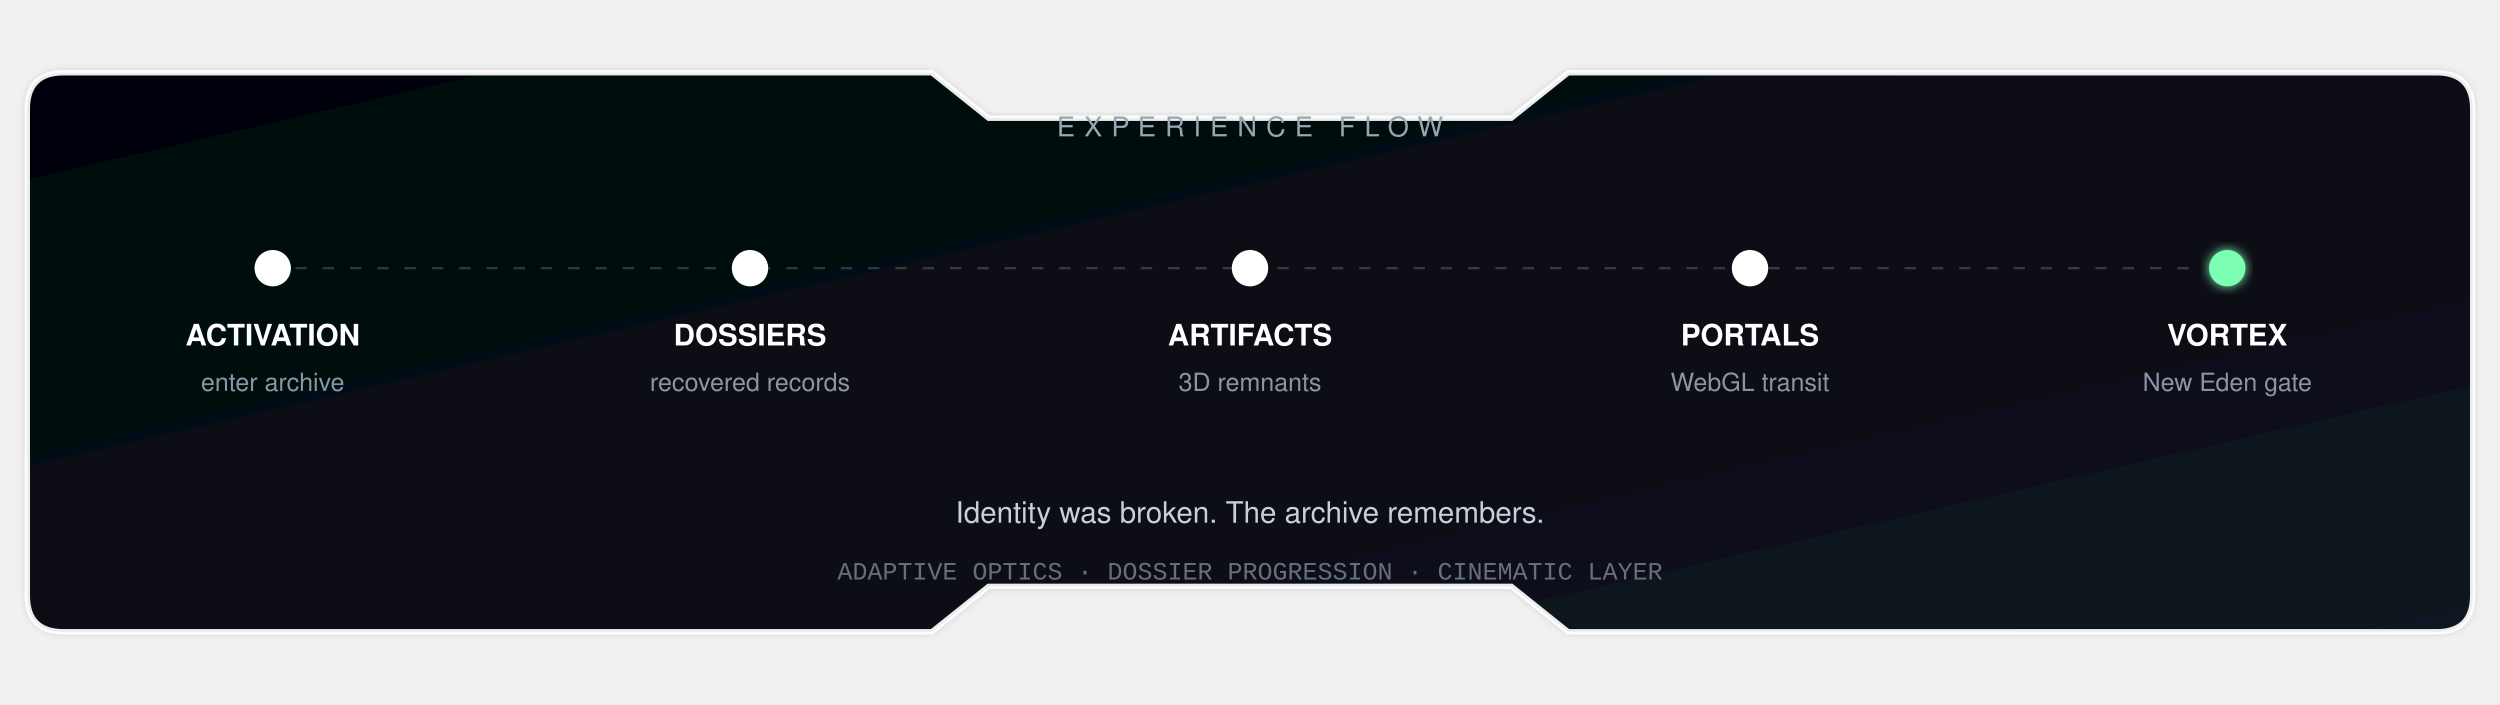
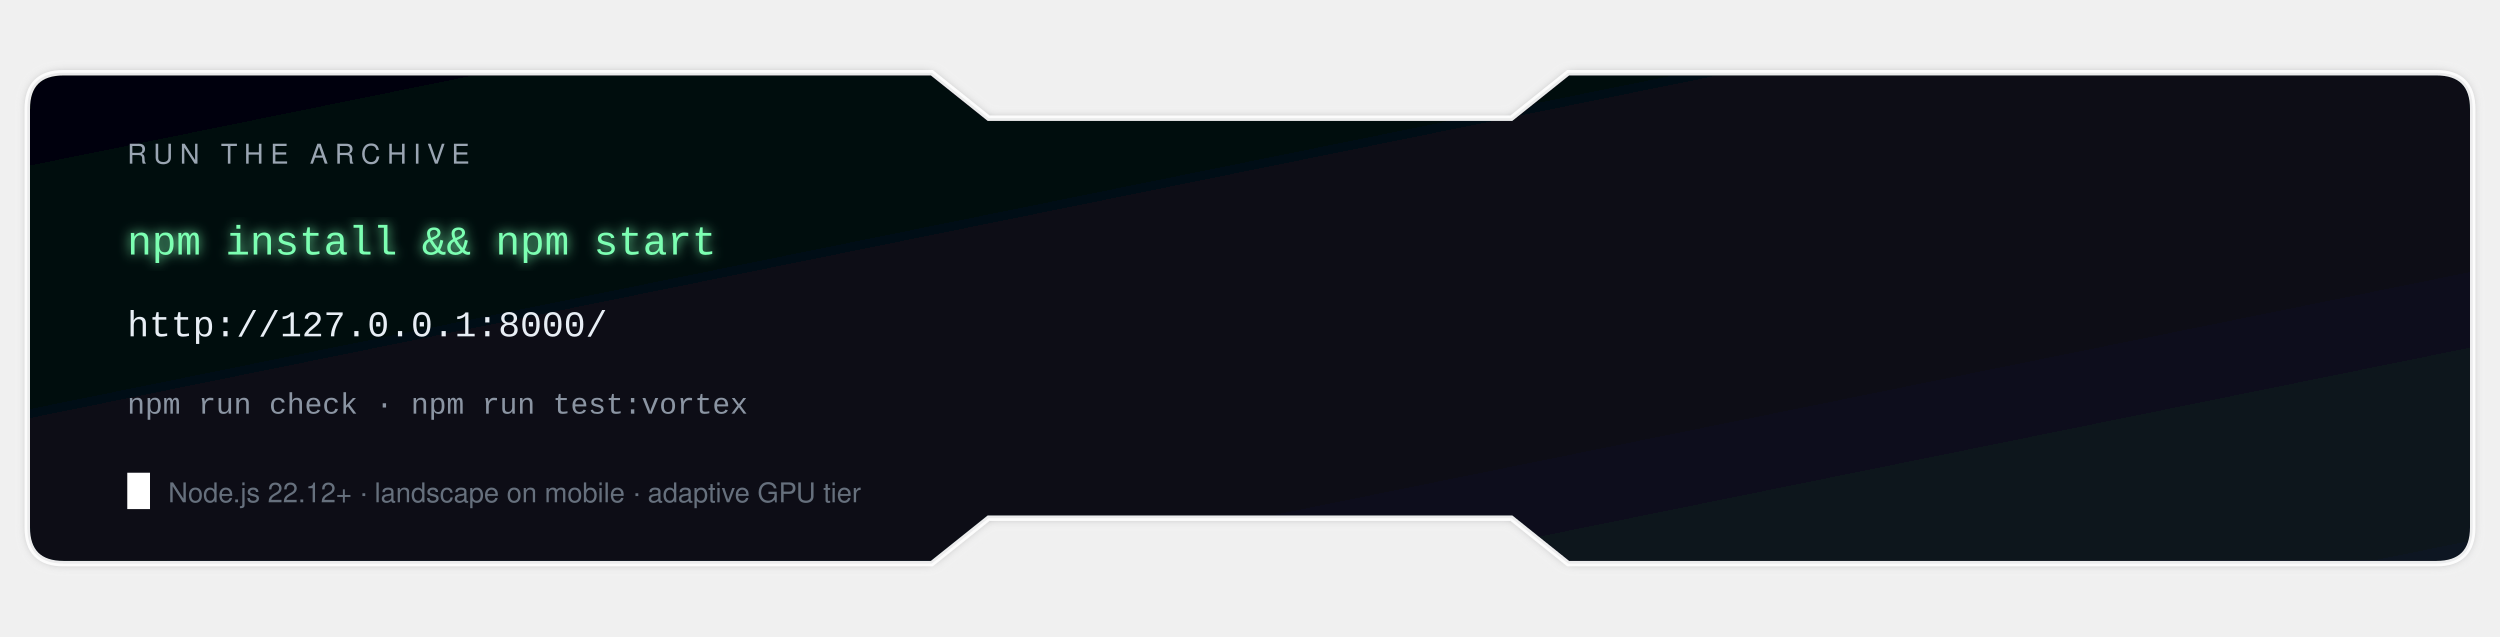
- <svg xmlns="http://www.w3.org/2000/svg" width="1100" height="310" viewBox="0 0 1100 310">
+ <svg xmlns="http://www.w3.org/2000/svg" width="1100" height="280" viewBox="0 0 1100 280">
  <defs>
-     <linearGradient id="obsE" x1="0" y1="0" x2="1" y2="1">
+     <linearGradient id="obsR" x1="0" y1="0" x2="1" y2="1">
      <stop offset="0%" stop-color="#03050A" />
      <stop offset="100%" stop-color="#0D1520" />
    </linearGradient>
-     <filter id="glowE" x="-20%" y="-20%" width="140%" height="140%">
-       <feGaussianBlur stdDeviation="2.4" result="b" />
+     <filter id="glowR" x="-20%" y="-20%" width="140%" height="140%">
+       <feGaussianBlur stdDeviation="2.5" result="b" />
      <feMerge>
        <feMergeNode in="b" />
        <feMergeNode in="SourceGraphic" />
      </feMerge>
    </filter>
  </defs>
-   <path d="M28,32 H410 L435,52 H665 L690,32 H1072 Q1088,32 1088,48 V262 Q1088,278 1072,278 H690 L665,258 H435 L410,278 H28 Q12,278 12,262 V48 Q12,32 28,32 Z" fill="url(#obsE)" stroke="#FFFFFF" stroke-opacity="0.92" stroke-width="2.4" filter="url(#glowE)" />
-   <text x="550" y="60" text-anchor="middle" font-family="Segoe UI, Helvetica, Arial, sans-serif" font-size="12" fill="#9AA5B2" letter-spacing="4">EXPERIENCE FLOW</text>
-   <path d="M130 118 H970" stroke="#FFFFFF" stroke-opacity="0.18" stroke-width="1" stroke-dasharray="5 7">
-     <animate attributeName="stroke-dashoffset" values="0;-24" dur="1.1s" repeatCount="indefinite" />
-   </path>
-   <g font-family="Segoe UI, Helvetica, Arial, sans-serif">
-     <circle cx="120" cy="118" r="8" fill="#FFFFFF">
-       <animate attributeName="opacity" values="0.35;1;0.35" dur="2s" repeatCount="indefinite" />
-     </circle>
-     <text x="120" y="152" text-anchor="middle" font-size="13" font-weight="700" fill="#FFFFFF">ACTIVATION</text>
-     <text x="120" y="172" text-anchor="middle" font-size="11" fill="#8B95A3">enter archive</text>
-     <circle cx="330" cy="118" r="8" fill="#FFFFFF">
-       <animate attributeName="opacity" values="0.35;1;0.35" dur="2s" begin="0.25s" repeatCount="indefinite" />
-     </circle>
-     <text x="330" y="152" text-anchor="middle" font-size="13" font-weight="700" fill="#FFFFFF">DOSSIERS</text>
-     <text x="330" y="172" text-anchor="middle" font-size="11" fill="#8B95A3">recovered records</text>
-     <circle cx="550" cy="118" r="8" fill="#FFFFFF">
-       <animate attributeName="opacity" values="0.35;1;0.35" dur="2s" begin="0.5s" repeatCount="indefinite" />
-     </circle>
-     <text x="550" y="152" text-anchor="middle" font-size="13" font-weight="700" fill="#FFFFFF">ARTIFACTS</text>
-     <text x="550" y="172" text-anchor="middle" font-size="11" fill="#8B95A3">3D remnants</text>
-     <circle cx="770" cy="118" r="8" fill="#FFFFFF">
-       <animate attributeName="opacity" values="0.35;1;0.35" dur="2s" begin="0.75s" repeatCount="indefinite" />
-     </circle>
-     <text x="770" y="152" text-anchor="middle" font-size="13" font-weight="700" fill="#FFFFFF">PORTALS</text>
-     <text x="770" y="172" text-anchor="middle" font-size="11" fill="#8B95A3">WebGL transit</text>
-     <circle cx="980" cy="118" r="8" fill="#7CFFB2" filter="url(#glowE)">
-       <animate attributeName="opacity" values="0.45;1;0.45" dur="2s" begin="1s" repeatCount="indefinite" />
-     </circle>
-     <text x="980" y="152" text-anchor="middle" font-size="13" font-weight="700" fill="#FFFFFF">VORTEX</text>
-     <text x="980" y="172" text-anchor="middle" font-size="11" fill="#8B95A3">New Eden gate</text>
-   </g>
-   <text x="550" y="230" text-anchor="middle" font-family="Segoe UI, Helvetica, Arial, sans-serif" font-size="13" fill="#C8D0DA">Identity was broken. The archive remembers.</text>
-   <text x="550" y="255" text-anchor="middle" font-family="Consolas, 'Courier New', monospace" font-size="11" fill="#66707D">ADAPTIVE OPTICS · DOSSIER PROGRESSION · CINEMATIC LAYER</text>
+   <path d="M28,32 H410 L435,52 H665 L690,32 H1072 Q1088,32 1088,48 V232 Q1088,248 1072,248 H690 L665,228 H435 L410,248 H28 Q12,248 12,232 V48 Q12,32 28,32 Z" fill="url(#obsR)" stroke="#FFFFFF" stroke-opacity="0.92" stroke-width="2.4" filter="url(#glowR)" />
+   <text x="56" y="72" font-family="Segoe UI, Helvetica, Arial, sans-serif" font-size="12" fill="#9AA5B2" letter-spacing="3">RUN THE ARCHIVE</text>
+   <text x="56" y="112" font-family="Consolas, 'Courier New', monospace" font-size="18" fill="#7CFFB2" filter="url(#glowR)">npm install &amp;&amp; npm start</text>
+   <text x="56" y="148" font-family="Consolas, 'Courier New', monospace" font-size="16" fill="#E8EEF5">http://127.0.0.1:8000/</text>
+   <text x="56" y="182" font-family="Consolas, 'Courier New', monospace" font-size="13" fill="#8B95A3">npm run check · npm run test:vortex</text>
+   <rect x="56" y="208" width="10" height="16" fill="#FFFFFF">
+     <animate attributeName="opacity" values="1;0;1" dur="1s" repeatCount="indefinite" />
+   </rect>
+   <text x="74" y="221" font-family="Segoe UI, Helvetica, Arial, sans-serif" font-size="12" fill="#66707D">Node.js 22.12+ · landscape on mobile · adaptive GPU tier</text>
</svg>
